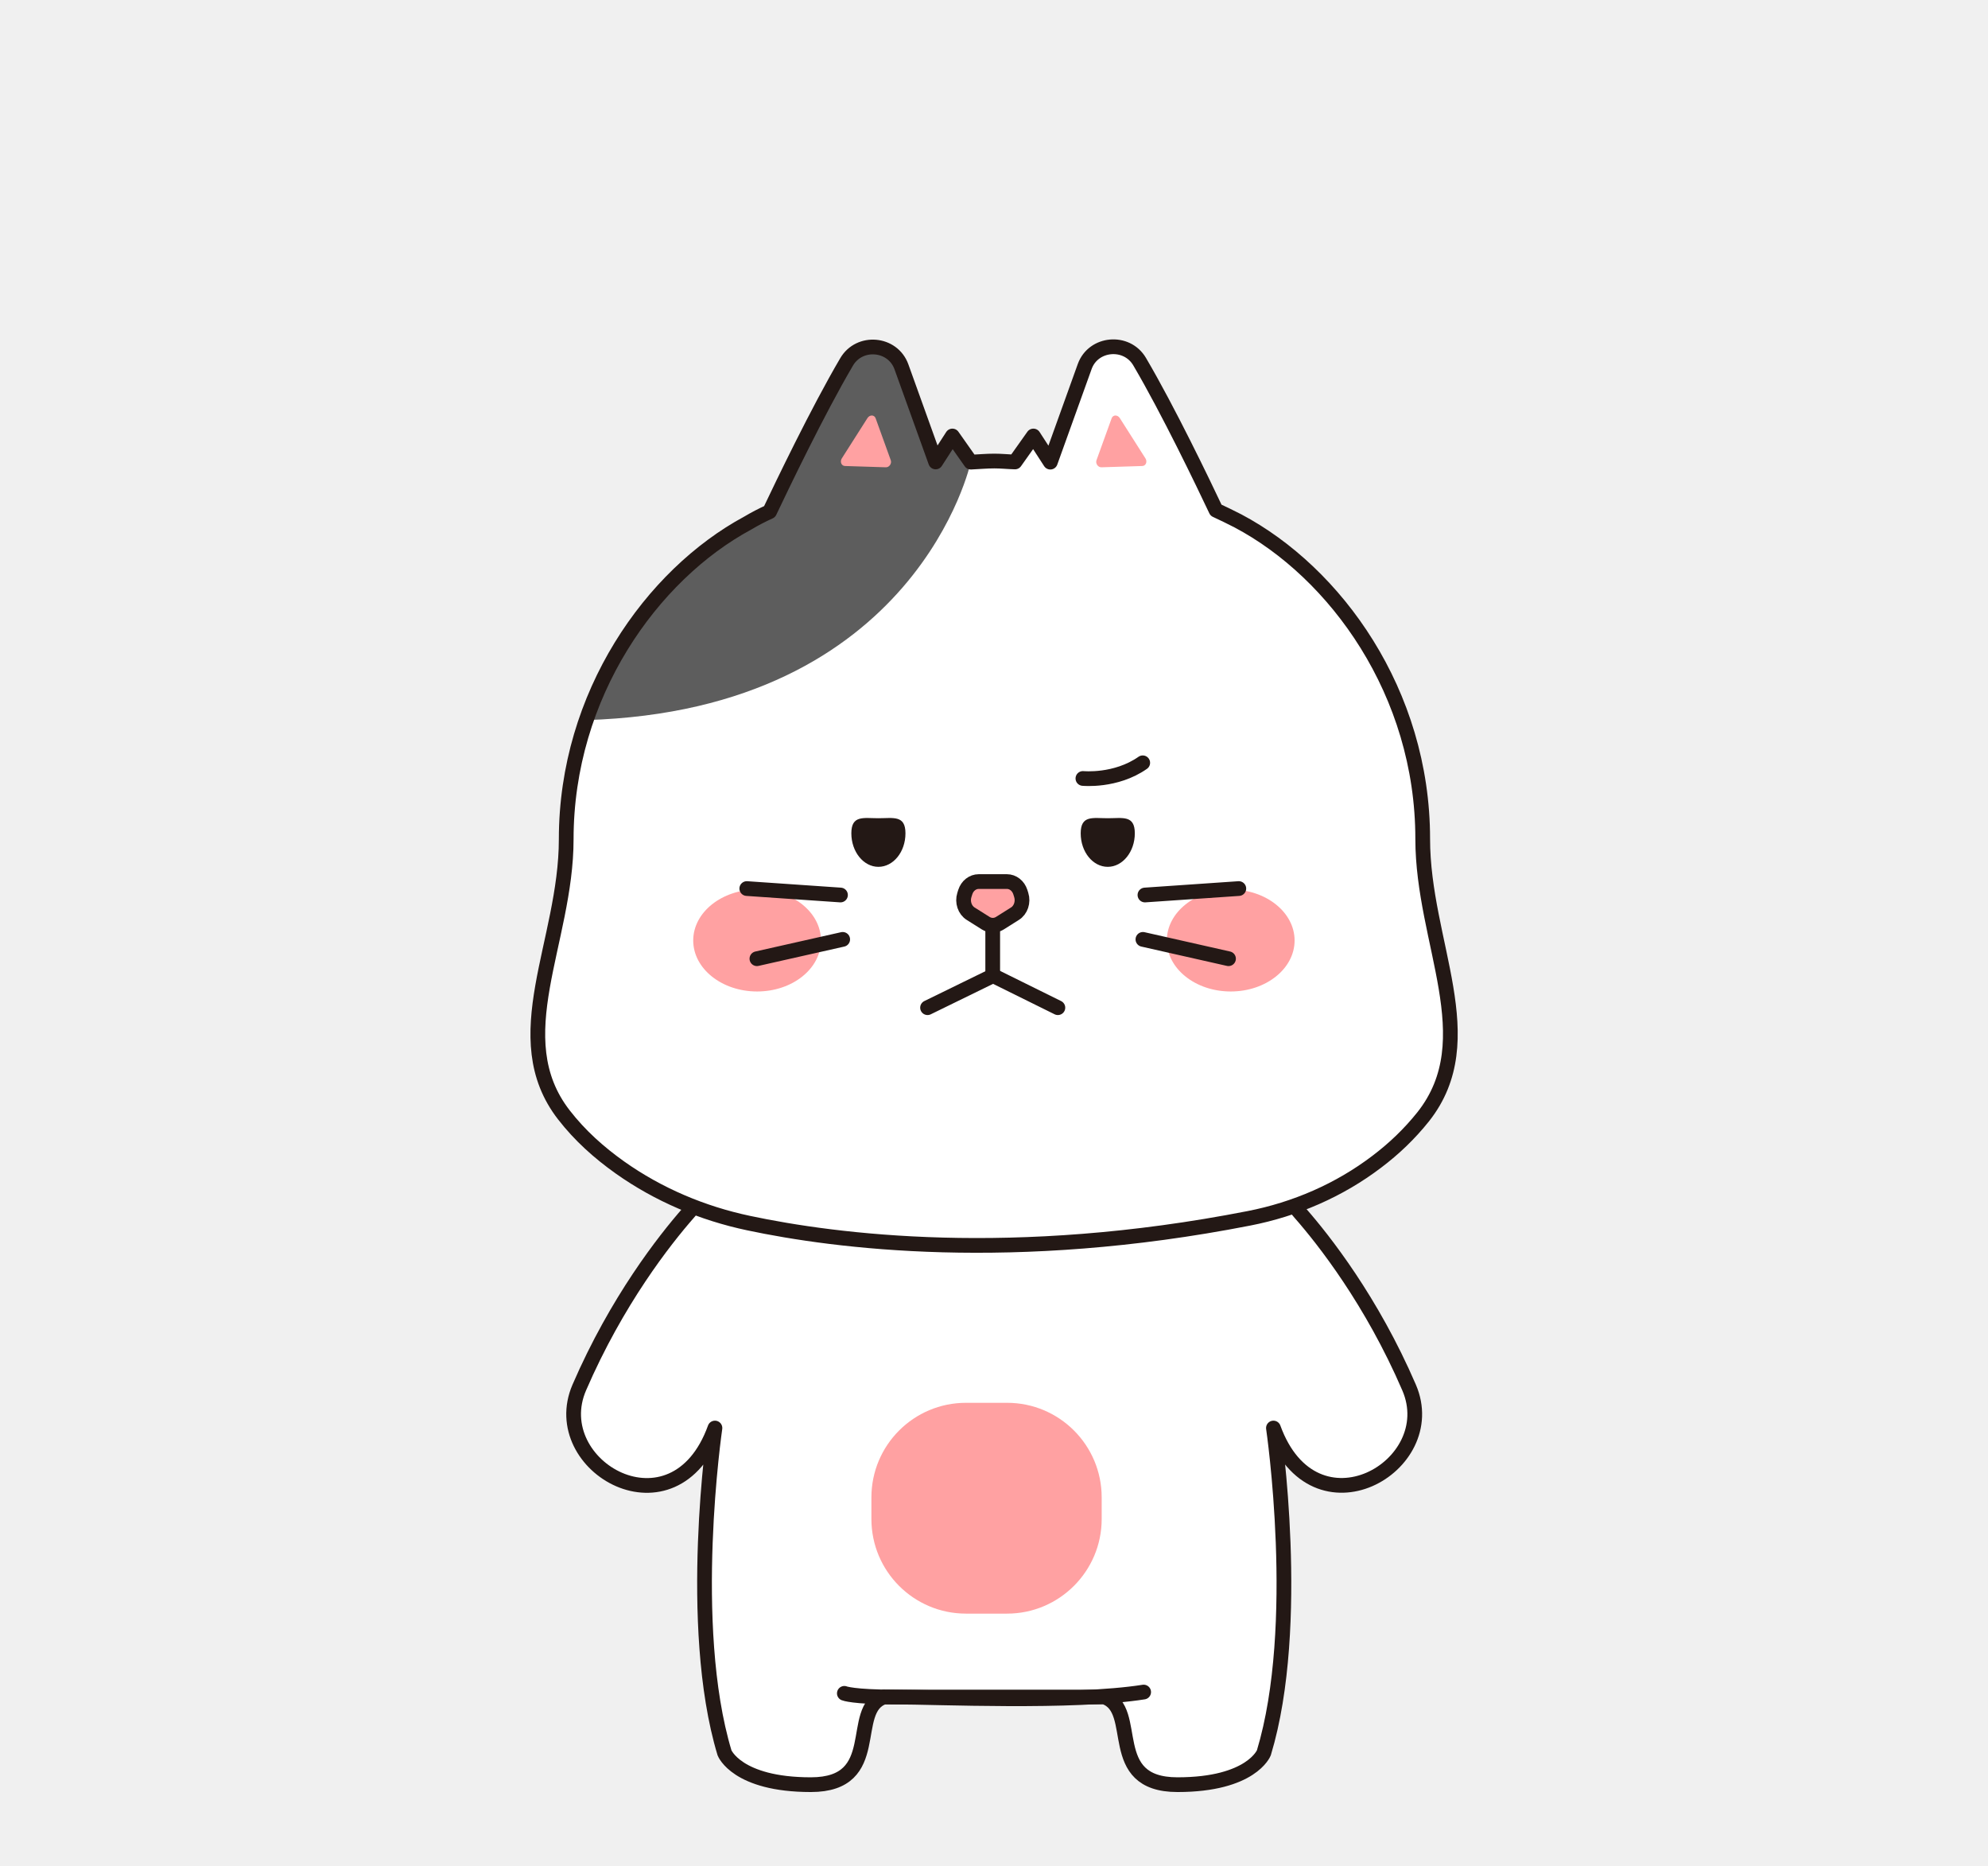
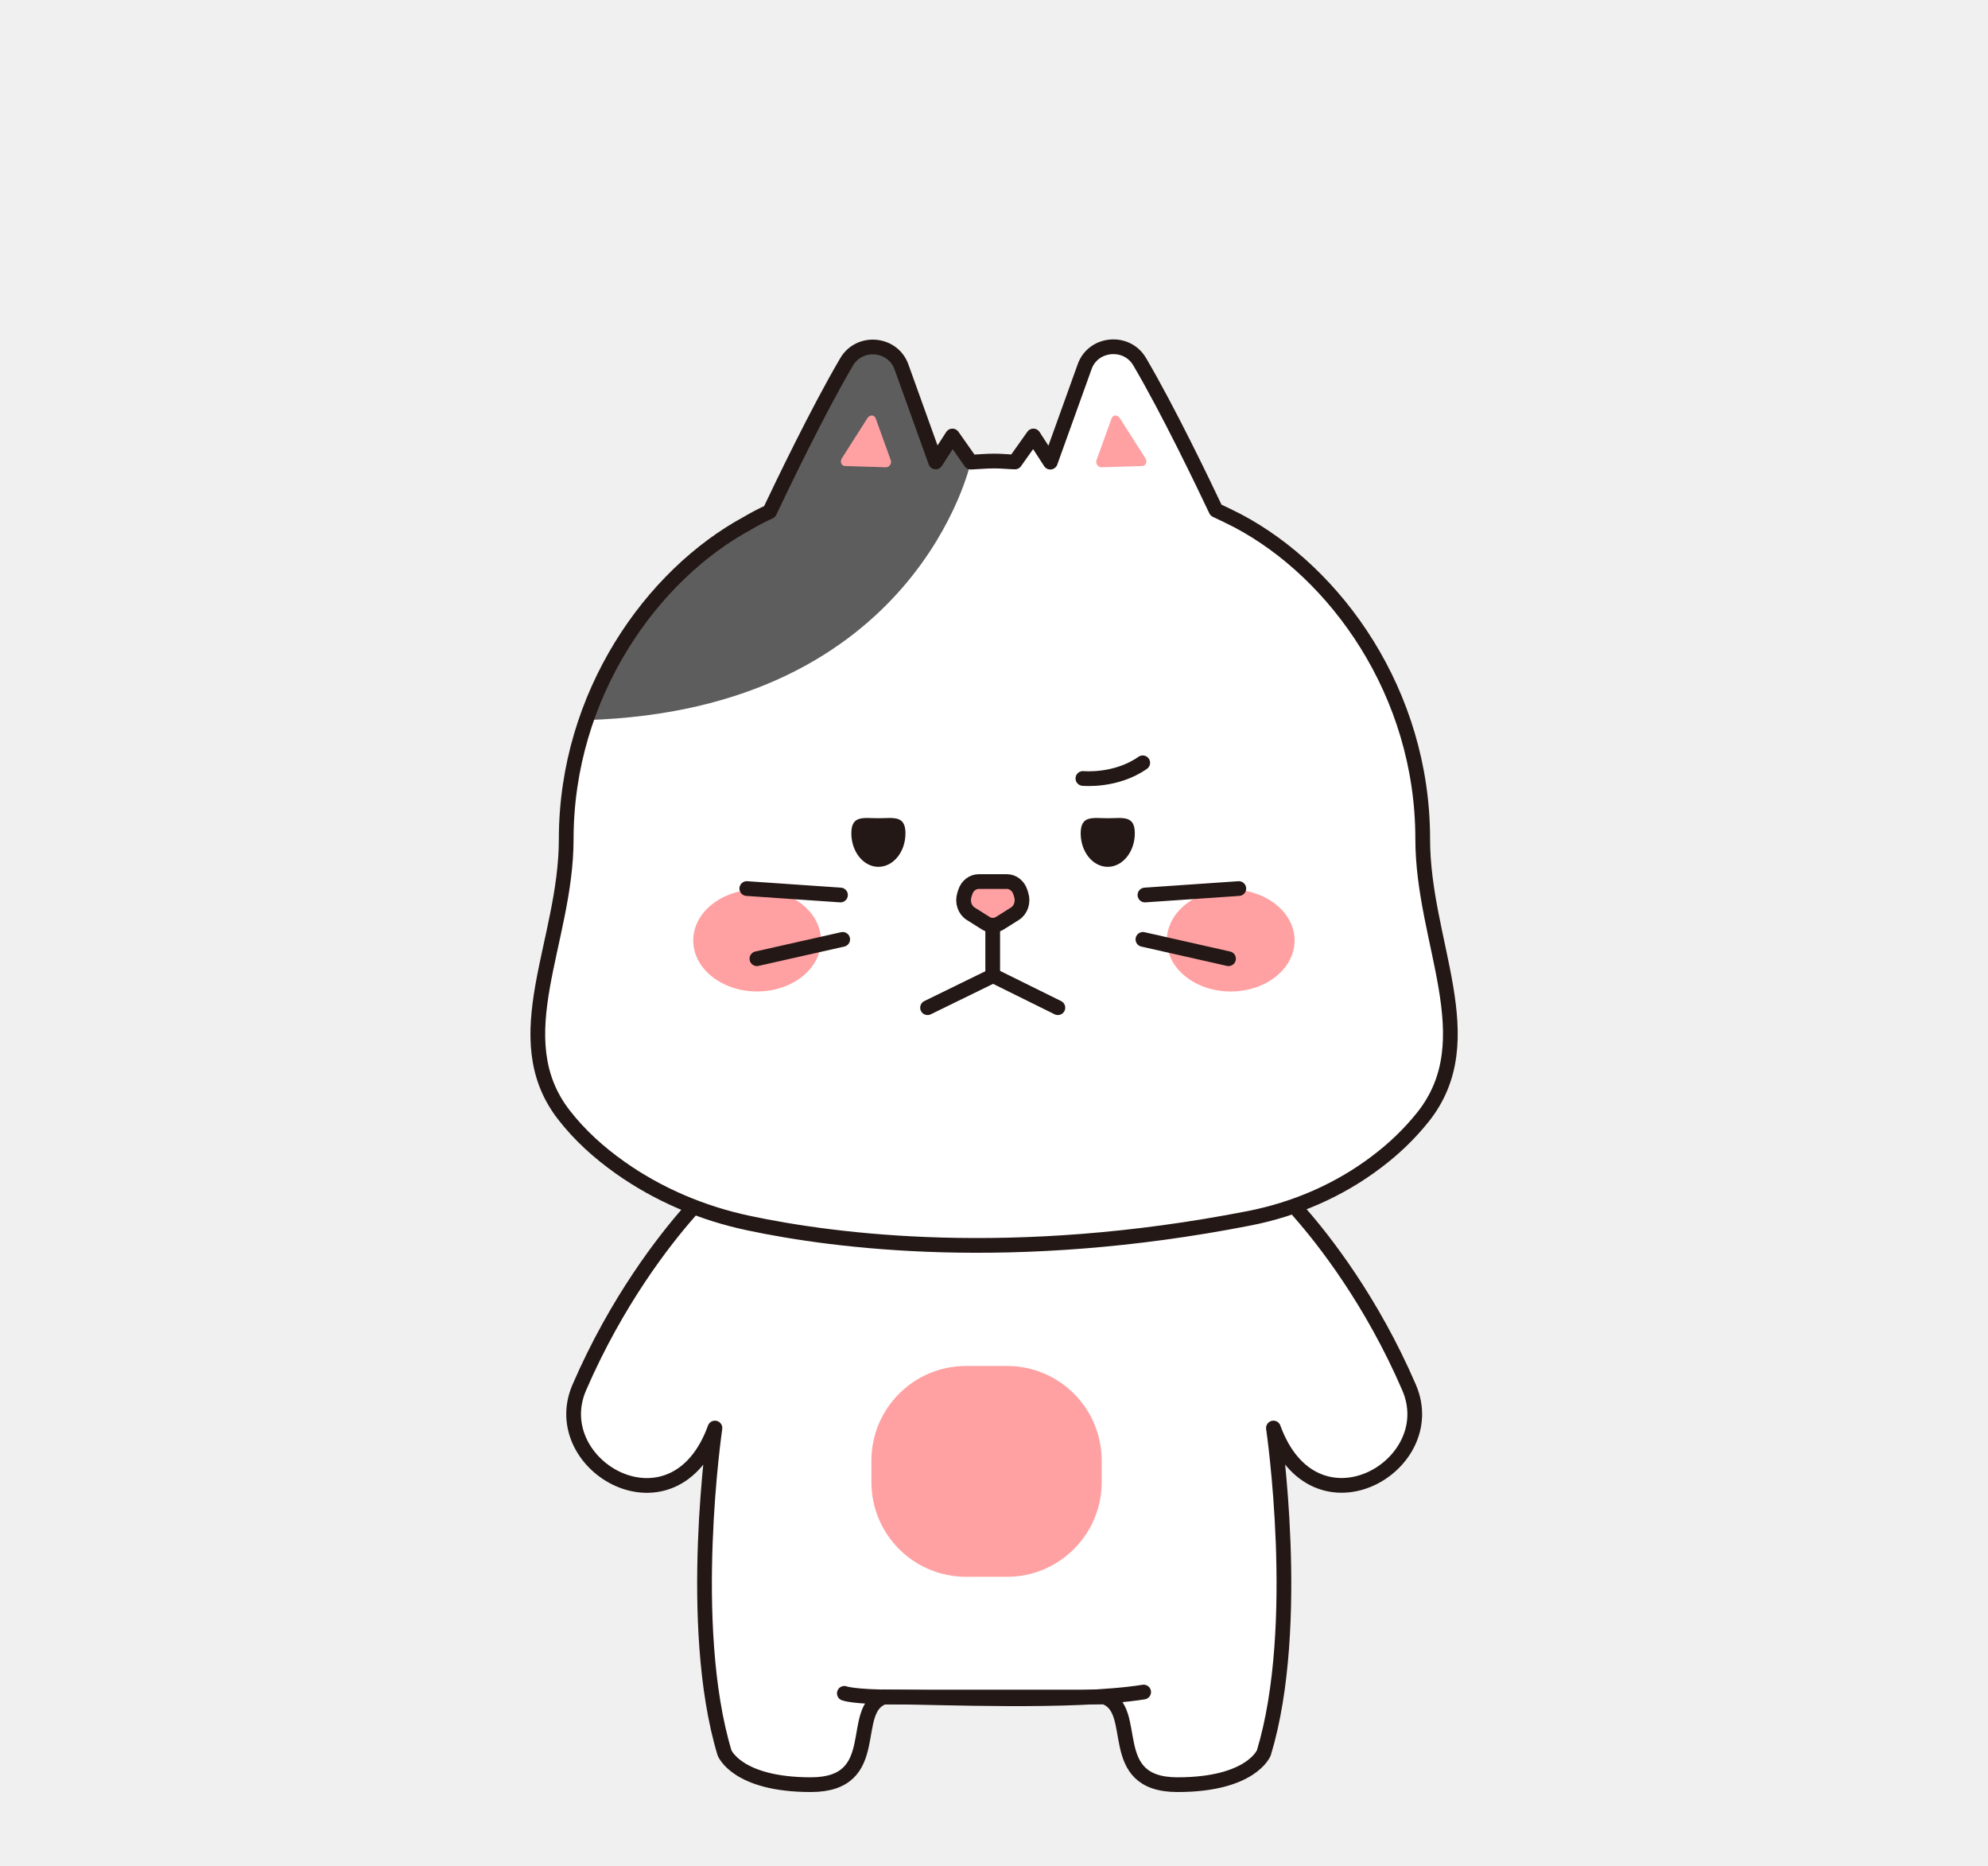
<svg xmlns="http://www.w3.org/2000/svg" xmlns:xlink="http://www.w3.org/1999/xlink" version="1.1" id="레이어_1" x="0px" y="0px" viewBox="0 0 1080 1013.3" style="enable-background:new 0 0 1080 1013.3;" xml:space="preserve">
  <style type="text/css">
	.st0{fill:#FFFFFF;stroke:#231815;stroke-width:8;stroke-linecap:round;stroke-linejoin:round;stroke-miterlimit:10;}
	.st1{fill:#FFA1A2;}
	.st2{fill:#FFFFFF;}
- 	.st3{clip-path:url(#SVGID_00000008126076647154917900000012391234632863081605_);fill:#5D5D5D;}
+ 	.st3{clip-path:url(#SVGID_00000005228291401736198260000011815758068940333702_);fill:#5D5D5D;}
	.st4{fill:none;stroke:#231815;stroke-width:8;stroke-linecap:round;stroke-linejoin:round;stroke-miterlimit:10;}
	.st5{fill:#231815;}
	.st6{fill:#FFA1A2;stroke:#231815;stroke-width:8;stroke-linecap:round;stroke-linejoin:round;stroke-miterlimit:10;}
</style>
  <g>
    <g>
      <path class="st0" d="M386.2,644.3L374,658.7c-12.9,14.7-38.9,47.7-59.3,94.9c-18.5,42.8,51.6,83.1,73.7,22    c0,0-15.7,107.1,5.2,176.4c0,0,6.7,17.3,46.9,17.3s20-40.9,39.7-47.6H600c19.8,6.8-0.4,47.6,39.7,47.6c40.2,0,46.9-17.3,46.9-17.3    c21-69.3,5.2-176.4,5.2-176.4c22.2,61,92.2,20.8,73.7-22c-20.3-47.1-46.3-80.1-59.2-94.8c0,0-11.3-13.3-11.3-13.4L386.2,644.3z" />
-       <path class="st1" d="M547.1,876.4h-22.3c-28.4,0-51.4-23-51.4-51.4v-11.7c0-28.4,23-51.4,51.4-51.4h22.3c28.4,0,51.4,23,51.4,51.4    V825C598.5,853.3,575.5,876.4,547.1,876.4z" />
+       <path class="st1" d="M547.1,856.4h-22.3c-28.4,0-51.4-23-51.4-51.4v-11.7c0-28.4,23-51.4,51.4-51.4h22.3c28.4,0,51.4,23,51.4,51.4    V805C598.5,833.3,575.5,856.4,547.1,856.4z" />
      <path class="st0" d="M458.7,919.7c0,0,4.8,2,27.4,2s96.6,3.4,135.2-2.7" />
    </g>
    <g>
      <path class="st0" d="M706.3,655.8" />
      <g>
        <g>
          <path id="SVGID_1_" class="st2" d="M678.5,661.7c25.1-4.9,49-15.2,69.4-30.7c9.4-7.1,17.8-15.1,25.3-24.5      c33.3-42.2-0.3-94.3-0.3-150.9c0-79.5-47.3-144.6-100.4-172.7c-4.1-2.1-8-4-11.9-5.8c-7-14.8-25.9-54.2-41.5-80.7      c-7-11.9-25.1-10.3-29.8,2.6l-18.7,52l-9.2-14.2l-10,14.1c-3.8-0.1-7.4-0.5-11.2-0.5c-4.3,0-8.5,0.4-12.8,0.6l-10-14.2      l-9.1,14.1l-18.6-51.7c-4.7-13-22.8-14.6-29.8-2.6c-15.8,26.9-35,67-41.8,81.3c-4.2,1.9-8.2,4-11.9,6.2      c-52.1,28.1-98.6,93.2-98.6,171.7c0,56-33.9,107.8-1.2,149.8c8.7,11.2,19,20.4,30.4,28.5c20.9,14.8,44.8,24.9,69.9,30.2      C453.9,674.3,550.2,686.8,678.5,661.7z" />
        </g>
        <g>
          <g>
-             <defs>
-               <path id="SVGID_00000092422207344549690800000017984815989274581124_" d="M678.5,661.7c25.1-4.9,49-15.2,69.4-30.7        c9.4-7.1,17.8-15.1,25.3-24.5c33.3-42.2-0.3-94.3-0.3-150.9c0-79.5-47.3-144.6-100.4-172.7c-4.1-2.1-8-4-11.9-5.8        c-7-14.8-25.9-54.2-41.5-80.7c-7-11.9-25.1-10.3-29.8,2.6l-18.7,52l-9.2-14.2l-10,14.1c-3.8-0.1-7.4-0.5-11.2-0.5        c-4.3,0-8.5,0.4-12.8,0.6l-10-14.2l-9.1,14.1l-18.6-51.7c-4.7-13-22.8-14.6-29.8-2.6c-15.8,26.9-35,67-41.8,81.3        c-4.2,1.9-8.2,4-11.9,6.2c-52.1,28.1-98.6,93.2-98.6,171.7c0,56-33.9,107.8-1.2,149.8c8.7,11.2,19,20.4,30.4,28.5        c20.9,14.8,44.8,24.9,69.9,30.2C453.9,674.3,550.2,686.8,678.5,661.7z" />
-             </defs>
-             <clipPath id="SVGID_00000150066697640153184080000002045869064775896728_">
-               <use xlink:href="#SVGID_00000092422207344549690800000017984815989274581124_" style="overflow:visible;" />
-             </clipPath>
-             <path style="clip-path:url(#SVGID_00000150066697640153184080000002045869064775896728_);fill:#5D5D5D;" d="M527.4,250.9       c0,0-29,134.9-209.1,140.2c-157.7,4.7,105.4-277.4,165.8-238.2S527.4,250.9,527.4,250.9z" />
+             <g>
+               <defs>
+                 <path id="SVGID_00000135670130678659775810000012303475364993684368_" d="M678.5,661.7c25.1-4.9,49-15.2,69.4-30.7         c9.4-7.1,17.8-15.1,25.3-24.5c33.3-42.2-0.3-94.3-0.3-150.9c0-79.5-47.3-144.6-100.4-172.7c-4.1-2.1-8-4-11.9-5.8         c-7-14.8-25.9-54.2-41.5-80.7c-7-11.9-25.1-10.3-29.8,2.6l-18.7,52l-9.2-14.2l-10,14.1c-3.8-0.1-7.4-0.5-11.2-0.5         c-4.3,0-8.5,0.4-12.8,0.6l-10-14.2l-9.1,14.1l-18.6-51.7c-4.7-13-22.8-14.6-29.8-2.6c-15.8,26.9-35,67-41.8,81.3         c-4.2,1.9-8.2,4-11.9,6.2c-52.1,28.1-98.6,93.2-98.6,171.7c0,56-33.9,107.8-1.2,149.8c8.7,11.2,19,20.4,30.4,28.5         c20.9,14.8,44.8,24.9,69.9,30.2C453.9,674.3,550.2,686.8,678.5,661.7z" />
+               </defs>
+               <clipPath id="SVGID_00000044886128755347253190000017803510000568488321_">
+                 <use xlink:href="#SVGID_00000135670130678659775810000012303475364993684368_" style="overflow:visible;" />
+               </clipPath>
+               <path style="clip-path:url(#SVGID_00000044886128755347253190000017803510000568488321_);fill:#5D5D5D;" d="M527.4,250.9        c0,0-29,134.9-209.1,140.2c-157.7,4.7,105.4-277.4,165.8-238.2S527.4,250.9,527.4,250.9z" />
+             </g>
          </g>
        </g>
        <g>
          <path id="SVGID_00000059295612642983519250000016718818932439861689_" class="st4" d="M678.5,661.7c25.1-4.9,49-15.2,69.4-30.7      c9.4-7.1,17.8-15.1,25.3-24.5c33.3-42.2-0.3-94.3-0.3-150.9c0-79.5-47.3-144.6-100.4-172.7c-4.1-2.1-8-4-11.9-5.8      c-7-14.8-25.9-54.2-41.5-80.7c-7-11.9-25.1-10.3-29.8,2.6l-18.7,52l-9.2-14.2l-10,14.1c-3.8-0.1-7.4-0.5-11.2-0.5      c-4.3,0-8.5,0.4-12.8,0.6l-10-14.2l-9.1,14.1l-18.6-51.7c-4.7-13-22.8-14.6-29.8-2.6c-15.8,26.9-35,67-41.8,81.3      c-4.2,1.9-8.2,4-11.9,6.2c-52.1,28.1-98.6,93.2-98.6,171.7c0,56-33.9,107.8-1.2,149.8c8.7,11.2,19,20.4,30.4,28.5      c20.9,14.8,44.8,24.9,69.9,30.2C453.9,674.3,550.2,686.8,678.5,661.7z" />
        </g>
      </g>
      <line class="st4" x1="539.3" y1="529.9" x2="539.3" y2="500.8" />
      <polyline class="st4" points="574.7,547.3 539.5,529.9 503.9,547.3   " />
      <g>
        <ellipse class="st1" cx="411.3" cy="510.8" rx="34.7" ry="27.7" />
        <ellipse class="st1" cx="668.6" cy="510.8" rx="34.7" ry="27.7" />
      </g>
      <g>
        <line class="st4" x1="456.6" y1="486.1" x2="405.7" y2="482.6" />
        <line class="st4" x1="457.8" y1="510.2" x2="411.2" y2="520.7" />
      </g>
      <g>
        <line class="st4" x1="622" y1="486.1" x2="673" y2="482.6" />
        <line class="st4" x1="620.9" y1="510.2" x2="667.4" y2="520.7" />
      </g>
      <g>
        <path class="st5" d="M491.9,452.6c0,10.1-6.6,18.2-14.7,18.2s-14.7-8.2-14.7-18.2s6.6-8.2,14.7-8.2S491.9,442.6,491.9,452.6z" />
        <path class="st5" d="M587.1,452.6c0,10.1,6.6,18.2,14.7,18.2s14.7-8.2,14.7-18.2s-6.6-8.2-14.7-8.2S587.1,442.6,587.1,452.6z" />
      </g>
      <path class="st4" d="M588.3,422.8c0,0,17.8,1.8,32.5-8.5" />
      <path class="st6" d="M551.3,496.3l-8.1,5.1c-2.4,1.5-5.3,1.5-7.7,0l-8.1-5.1c-3.3-2-4.7-6.4-3.5-10.2l0.5-1.6    c1.1-3.4,4-5.7,7.3-5.7H547c3.3,0,6.2,2.3,7.3,5.7l0.5,1.6C556,489.9,554.6,494.3,551.3,496.3z" />
      <path class="st1" d="M471.3,227l-14,22c-1.1,1.8-0.2,4,1.7,4.1l22.2,0.7c1.9,0.1,3.4-2.1,2.7-3.9l-8.2-22.7    C475,225.2,472.5,225.2,471.3,227z" />
      <path class="st1" d="M608.3,227l14,22c1.1,1.8,0.2,4-1.7,4.1l-22.2,0.7c-1.9,0.1-3.4-2.1-2.7-3.9l8.2-22.7    C604.6,225.2,607.1,225.2,608.3,227z" />
    </g>
  </g>
</svg>
